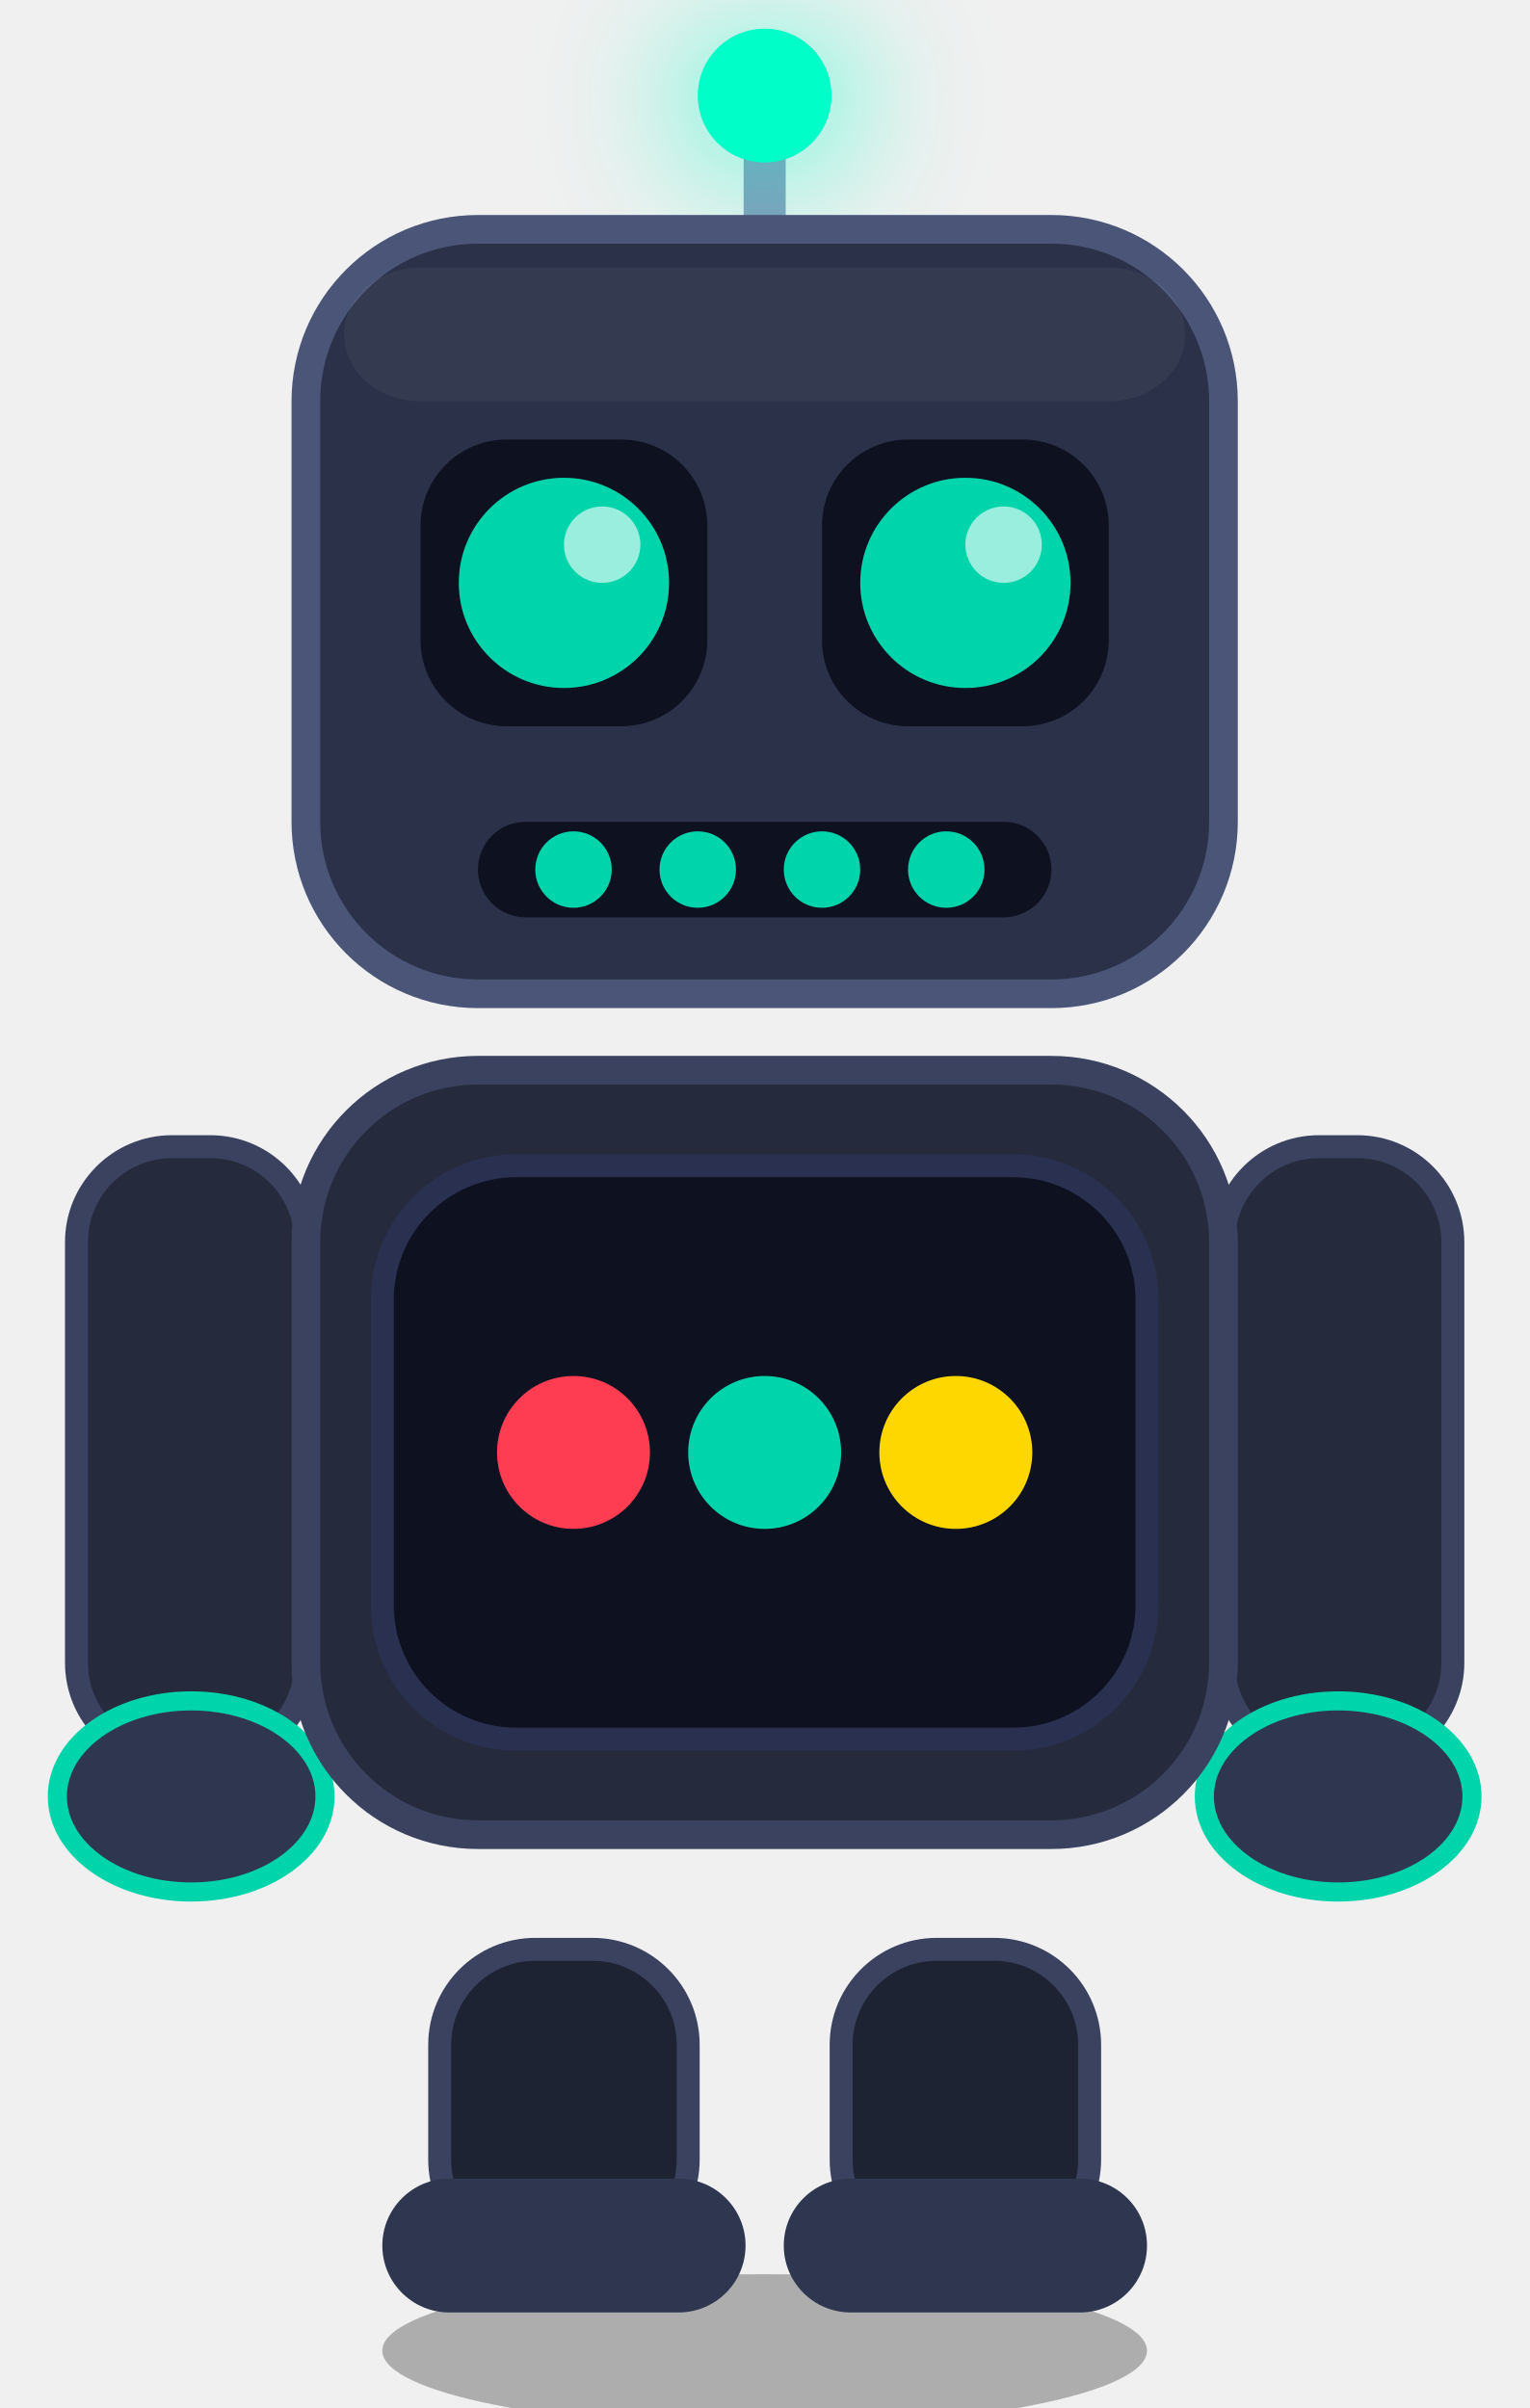
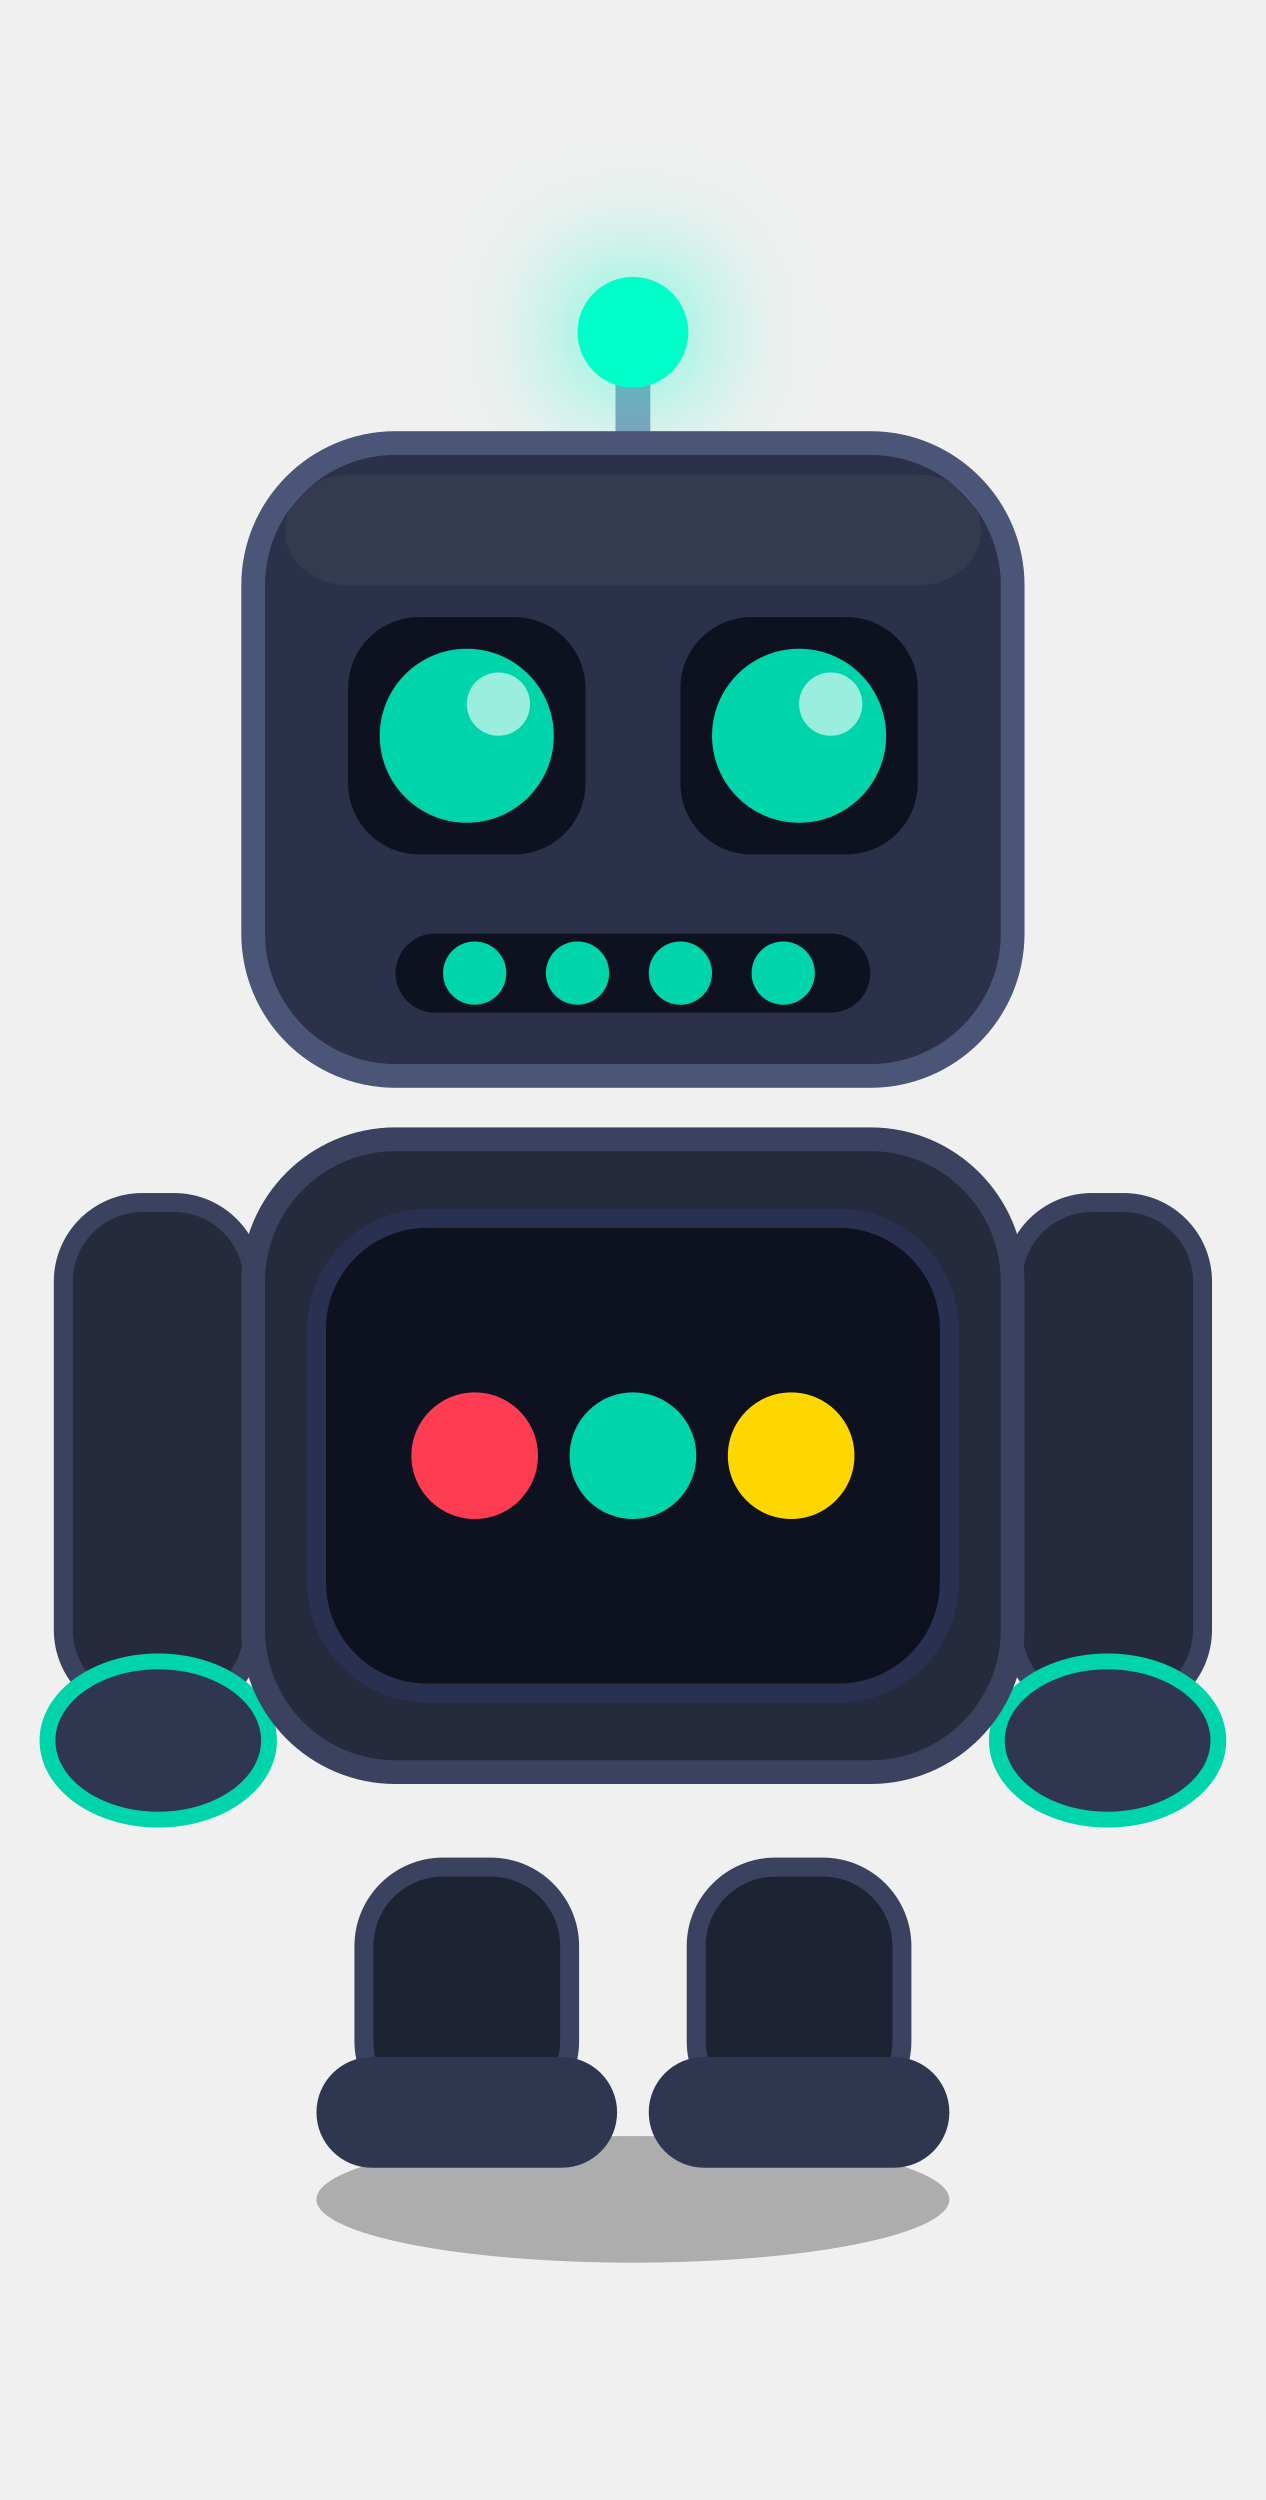
- <svg xmlns="http://www.w3.org/2000/svg" class="robo-svg" viewBox="0 -8 80 126" width="100%" height="100%" overflow="visible">
+ <svg xmlns="http://www.w3.org/2000/svg" class="robo-svg" viewBox="0 -24 80 158" width="100%" height="100%" overflow="visible">
  <style>
/* -- Breathing animation (replaces GSAP breath tween) -- */
.g-body.breathing {
  animation: body-breathe 3.2s ease-in-out infinite;
}
@keyframes body-breathe {
  0%, 100% { transform: scale(1, 1); }
  50%      { transform: scale(1.018, 0.982); }
}


/* -- LEDs animados -- */
.ant-led {
  animation: ant-blink 1.6s ease-in-out infinite;
  filter: drop-shadow(0 0 4px #00ffc8);
}
@keyframes ant-blink {
  0%,38%,62%,100% { opacity: 1; }
  50%             { opacity: .04; }
}


/* Modo LISTEN: antena parpadea rapido */
.mood-listen .ant-led {
  animation: ant-blink-fast 0.5s ease-in-out infinite;
}
@keyframes ant-blink-fast {
  0%,100% { opacity: 1;    }
  50%     { opacity: 0.08; }
}


.mouth-led { fill: #00d4aa; }

.ml1 { animation: mouth-run 1s 0s    linear infinite; }

.ml2 { animation: mouth-run 1s .25s  linear infinite; }

.ml3 { animation: mouth-run 1s .5s   linear infinite; }

.ml4 { animation: mouth-run 1s .75s  linear infinite; }
@keyframes mouth-run {
  0%,100% { opacity: .1;  }
  18%     { opacity: 1; filter: drop-shadow(0 0 5px #00ffc8); }
}


/* Modo SPEAK: boca va mas rapido */
.mood-speak .ml1 { animation-duration: 0.35s; }


/* Ojos -- glow base */
.g-eye-l circle:first-child,
.g-eye-r circle:first-child {
  animation: eye-glow 2s ease-in-out infinite;
}
@keyframes eye-glow {
  0%,100% { filter: drop-shadow(0 0 4px #00ffc8);  }
  50%     { filter: drop-shadow(0 0 14px #00ffc8); }
}


/* Modo THINK: ojos hacen glow intenso */
.mood-think .g-eye-l circle:first-child,
.mood-think .g-eye-r circle:first-child {
  animation: eye-glow-think 0.55s ease-in-out infinite;
}
@keyframes eye-glow-think {
  0%,100% { filter: drop-shadow(0 0 6px currentColor);  }
  50%     { filter: drop-shadow(0 0 18px currentColor); }
}


/* Modo SPEAK: ojos pulsan al ritmo del habla */
.mood-speak .g-eye-l circle:first-child,
.mood-speak .g-eye-r circle:first-child {
  animation: eye-speak-pulse 0.42s ease-in-out infinite alternate;
}
@keyframes eye-speak-pulse {
  from { filter: drop-shadow(0 0 4px #00ffc8); }
  to   { filter: drop-shadow(0 0 22px #00ffc8); }
}


.mx-dot { fill: #00ffc8; }


.cl1 { fill: #ff3d52; animation: chest-seq 1.2s 0s   ease-in-out infinite; }

.cl2 { fill: #00d4aa; animation: chest-seq 1.2s .4s  ease-in-out infinite; }

.cl3 { fill: #ffd700; animation: chest-seq 1.2s .8s  ease-in-out infinite; }
@keyframes chest-seq {
  0%,100% { opacity: .15; }
  33%     { opacity: 1; filter: drop-shadow(0 0 8px currentColor); }
}


/* Modo THINK: LEDs del pecho hacen scan horizontal */
.mood-think .cl1 { animation: chest-scan 0.9s 0s   linear infinite; }
@keyframes chest-scan {
  0%,100% { opacity: .1;  fill: #00ffc8; }
  40%     { opacity: 1;   fill: #ffffff; filter: drop-shadow(0 0 10px #00ffc8); }
}
</style>
  <ellipse class="g-shadow" cx="40" cy="115" rx="20" ry="4" fill="rgba(0,0,0,.28)" />
  <g class="g-head">
    <g class="g-antenna">
      <line x1="40" y1="4" x2="40" y2="-3" stroke="#8899bb" stroke-width="2.2" stroke-linecap="round" />
      <circle class="ant-led" cx="40" cy="-3" r="3.5" fill="#00ffc8" />
    </g>
    <rect x="16" y="4" width="48" height="40" rx="9" fill="#2a3148" />
    <rect x="16" y="4" width="48" height="40" rx="9" fill="none" stroke="#4a5578" stroke-width="1.5" />
    <rect x="18" y="6" width="44" height="7" rx="4" fill="white" opacity=".05" />
    <rect x="22" y="15" width="15" height="15" rx="4.5" fill="#0d1120" />
    <g class="g-eye-l">
      <circle class="eye-iris-l" cx="29.5" cy="22.5" r="5.5" fill="#00d4aa" />
      <circle cx="31.5" cy="20.5" r="2" fill="white" opacity=".6" />
    </g>
    <rect x="43" y="15" width="15" height="15" rx="4.5" fill="#0d1120" />
    <g class="g-eye-r">
      <circle class="eye-iris-r" cx="50.5" cy="22.5" r="5.5" fill="#00d4aa" />
      <circle cx="52.5" cy="20.5" r="2" fill="white" opacity=".6" />
    </g>
    <rect x="25" y="35" width="30" height="5" rx="2.5" fill="#0d1120" />
    <circle class="mouth-led ml1" cx="30" cy="37.5" r="2" />
    <circle class="mouth-led ml2" cx="36.5" cy="37.5" r="2" />
    <circle class="mouth-led ml3" cx="43" cy="37.5" r="2" />
    <circle class="mouth-led ml4" cx="49.5" cy="37.5" r="2" />
    <g class="g-thought" opacity="0">
      <circle cx="28" cy="-8" r="2.5" fill="rgba(0,212,170,.18)" stroke="#00d4aa" stroke-width="0.8" />
      <circle cx="32" cy="-14" r="3.5" fill="rgba(0,212,170,.18)" stroke="#00d4aa" stroke-width="0.8" />
      <circle cx="26" cy="-19" r="3" fill="rgba(0,212,170,.18)" stroke="#00d4aa" stroke-width="0.8" />
      <circle cx="36" cy="-22" r="5.5" fill="rgba(0,212,170,.22)" stroke="#00d4aa" stroke-width="0.8" />
      <circle cx="29" cy="-22" r="4" fill="rgba(0,212,170,.22)" stroke="#00d4aa" stroke-width="0.8" />
      <circle cx="42" cy="-20" r="4.5" fill="rgba(0,212,170,.22)" stroke="#00d4aa" stroke-width="0.8" />
      <circle cx="30" cy="-21" r="1" fill="#00ffc8" opacity="0.8" />
      <circle cx="35" cy="-23" r="1" fill="#00ffc8" opacity="0.8" />
      <circle cx="40" cy="-21" r="1" fill="#00ffc8" opacity="0.8" />
    </g>
  </g>
  <g class="g-arm-l">
    <rect x="4" y="52" width="12" height="32" rx="5" fill="#252b3d" stroke="#3a4260" stroke-width="1.2" />
    <ellipse cx="10" cy="86" rx="7" ry="5" fill="#2e3650" stroke="#00d4aa" stroke-width="1" />
  </g>
  <g class="g-arm-r">
    <rect x="64" y="52" width="12" height="32" rx="5" fill="#252b3d" stroke="#3a4260" stroke-width="1.2" />
    <ellipse cx="70" cy="86" rx="7" ry="5" fill="#2e3650" stroke="#00d4aa" stroke-width="1" />
  </g>
  <g class="g-leg-l">
    <rect x="23" y="94" width="13" height="16" rx="5" fill="#1e2333" stroke="#3a4260" stroke-width="1.2" />
    <rect x="20" y="106" width="19" height="7" rx="3.5" fill="#2e3650" />
  </g>
  <g class="g-leg-r">
    <rect x="44" y="94" width="13" height="16" rx="5" fill="#1e2333" stroke="#3a4260" stroke-width="1.2" />
    <rect x="41" y="106" width="19" height="7" rx="3.5" fill="#2e3650" />
  </g>
  <g class="g-body">
    <rect x="16" y="48" width="48" height="40" rx="9" fill="#252b3d" />
    <rect x="16" y="48" width="48" height="40" rx="9" fill="none" stroke="#3a4260" stroke-width="1.5" />
    <rect class="chest-panel" x="20" y="53" width="40" height="30" rx="7" fill="#0d1120" stroke="#2a3050" stroke-width="1.2" />
    <circle class="chest-led cl1" cx="30" cy="68" r="4" />
    <circle class="chest-led cl2" cx="40" cy="68" r="4" />
    <circle class="chest-led cl3" cx="50" cy="68" r="4" />
    <g class="g-matrix" opacity="0">
      <rect x="21" y="54" width="38" height="28" rx="6" fill="#0d1120" />
      <circle class="mx-dot" cx="24" cy="57" r="2.1" />
      <circle class="mx-dot" cx="31" cy="57" r="2.1" />
      <circle class="mx-dot" cx="38" cy="57" r="2.1" />
      <circle class="mx-dot" cx="45" cy="57" r="2.1" />
      <circle class="mx-dot" cx="52" cy="57" r="2.1" />
      <circle class="mx-dot" cx="24" cy="64" r="2.1" />
      <circle class="mx-dot" cx="31" cy="64" r="2.1" />
      <circle class="mx-dot" cx="38" cy="64" r="2.1" />
      <circle class="mx-dot" cx="45" cy="64" r="2.1" />
      <circle class="mx-dot" cx="52" cy="64" r="2.1" />
      <circle class="mx-dot" cx="24" cy="71" r="2.1" />
      <circle class="mx-dot" cx="31" cy="71" r="2.1" />
      <circle class="mx-dot" cx="38" cy="71" r="2.1" />
      <circle class="mx-dot" cx="45" cy="71" r="2.1" />
      <circle class="mx-dot" cx="52" cy="71" r="2.1" />
      <circle class="mx-dot" cx="24" cy="78" r="2.1" />
      <circle class="mx-dot" cx="31" cy="78" r="2.1" />
      <circle class="mx-dot" cx="38" cy="78" r="2.1" />
      <circle class="mx-dot" cx="45" cy="78" r="2.1" />
      <circle class="mx-dot" cx="52" cy="78" r="2.1" />
    </g>
  </g>
</svg>
